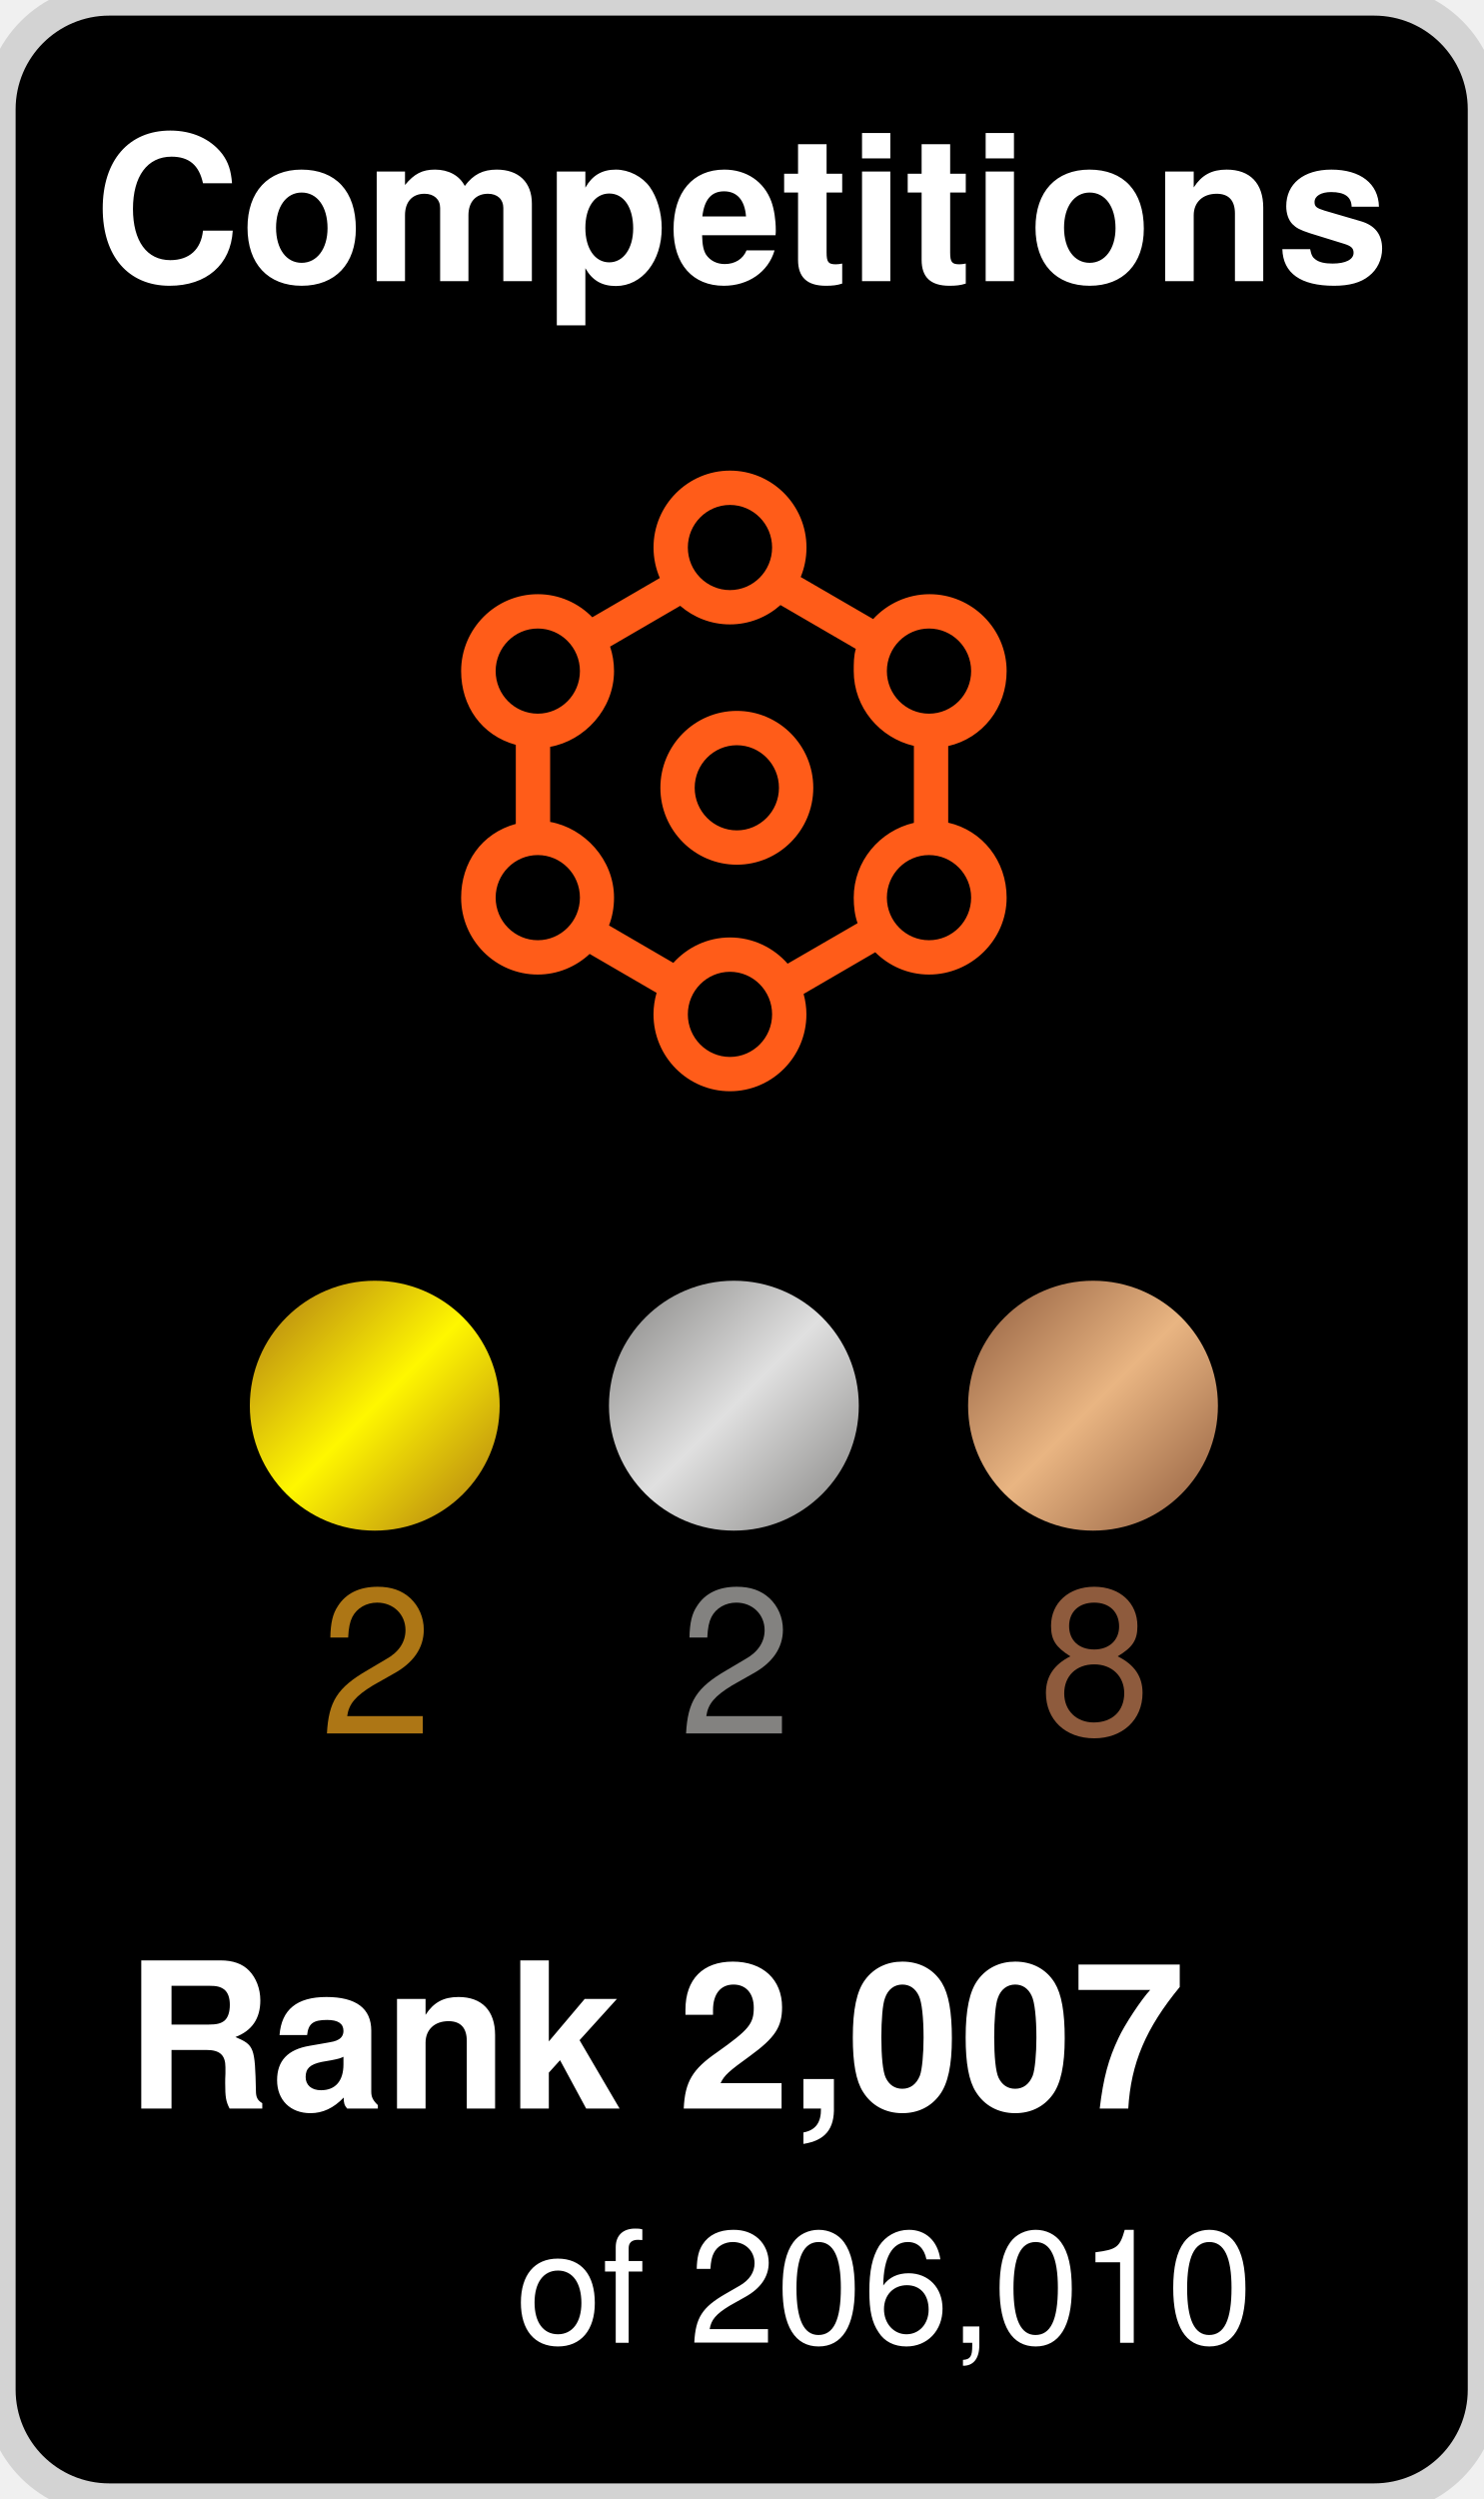
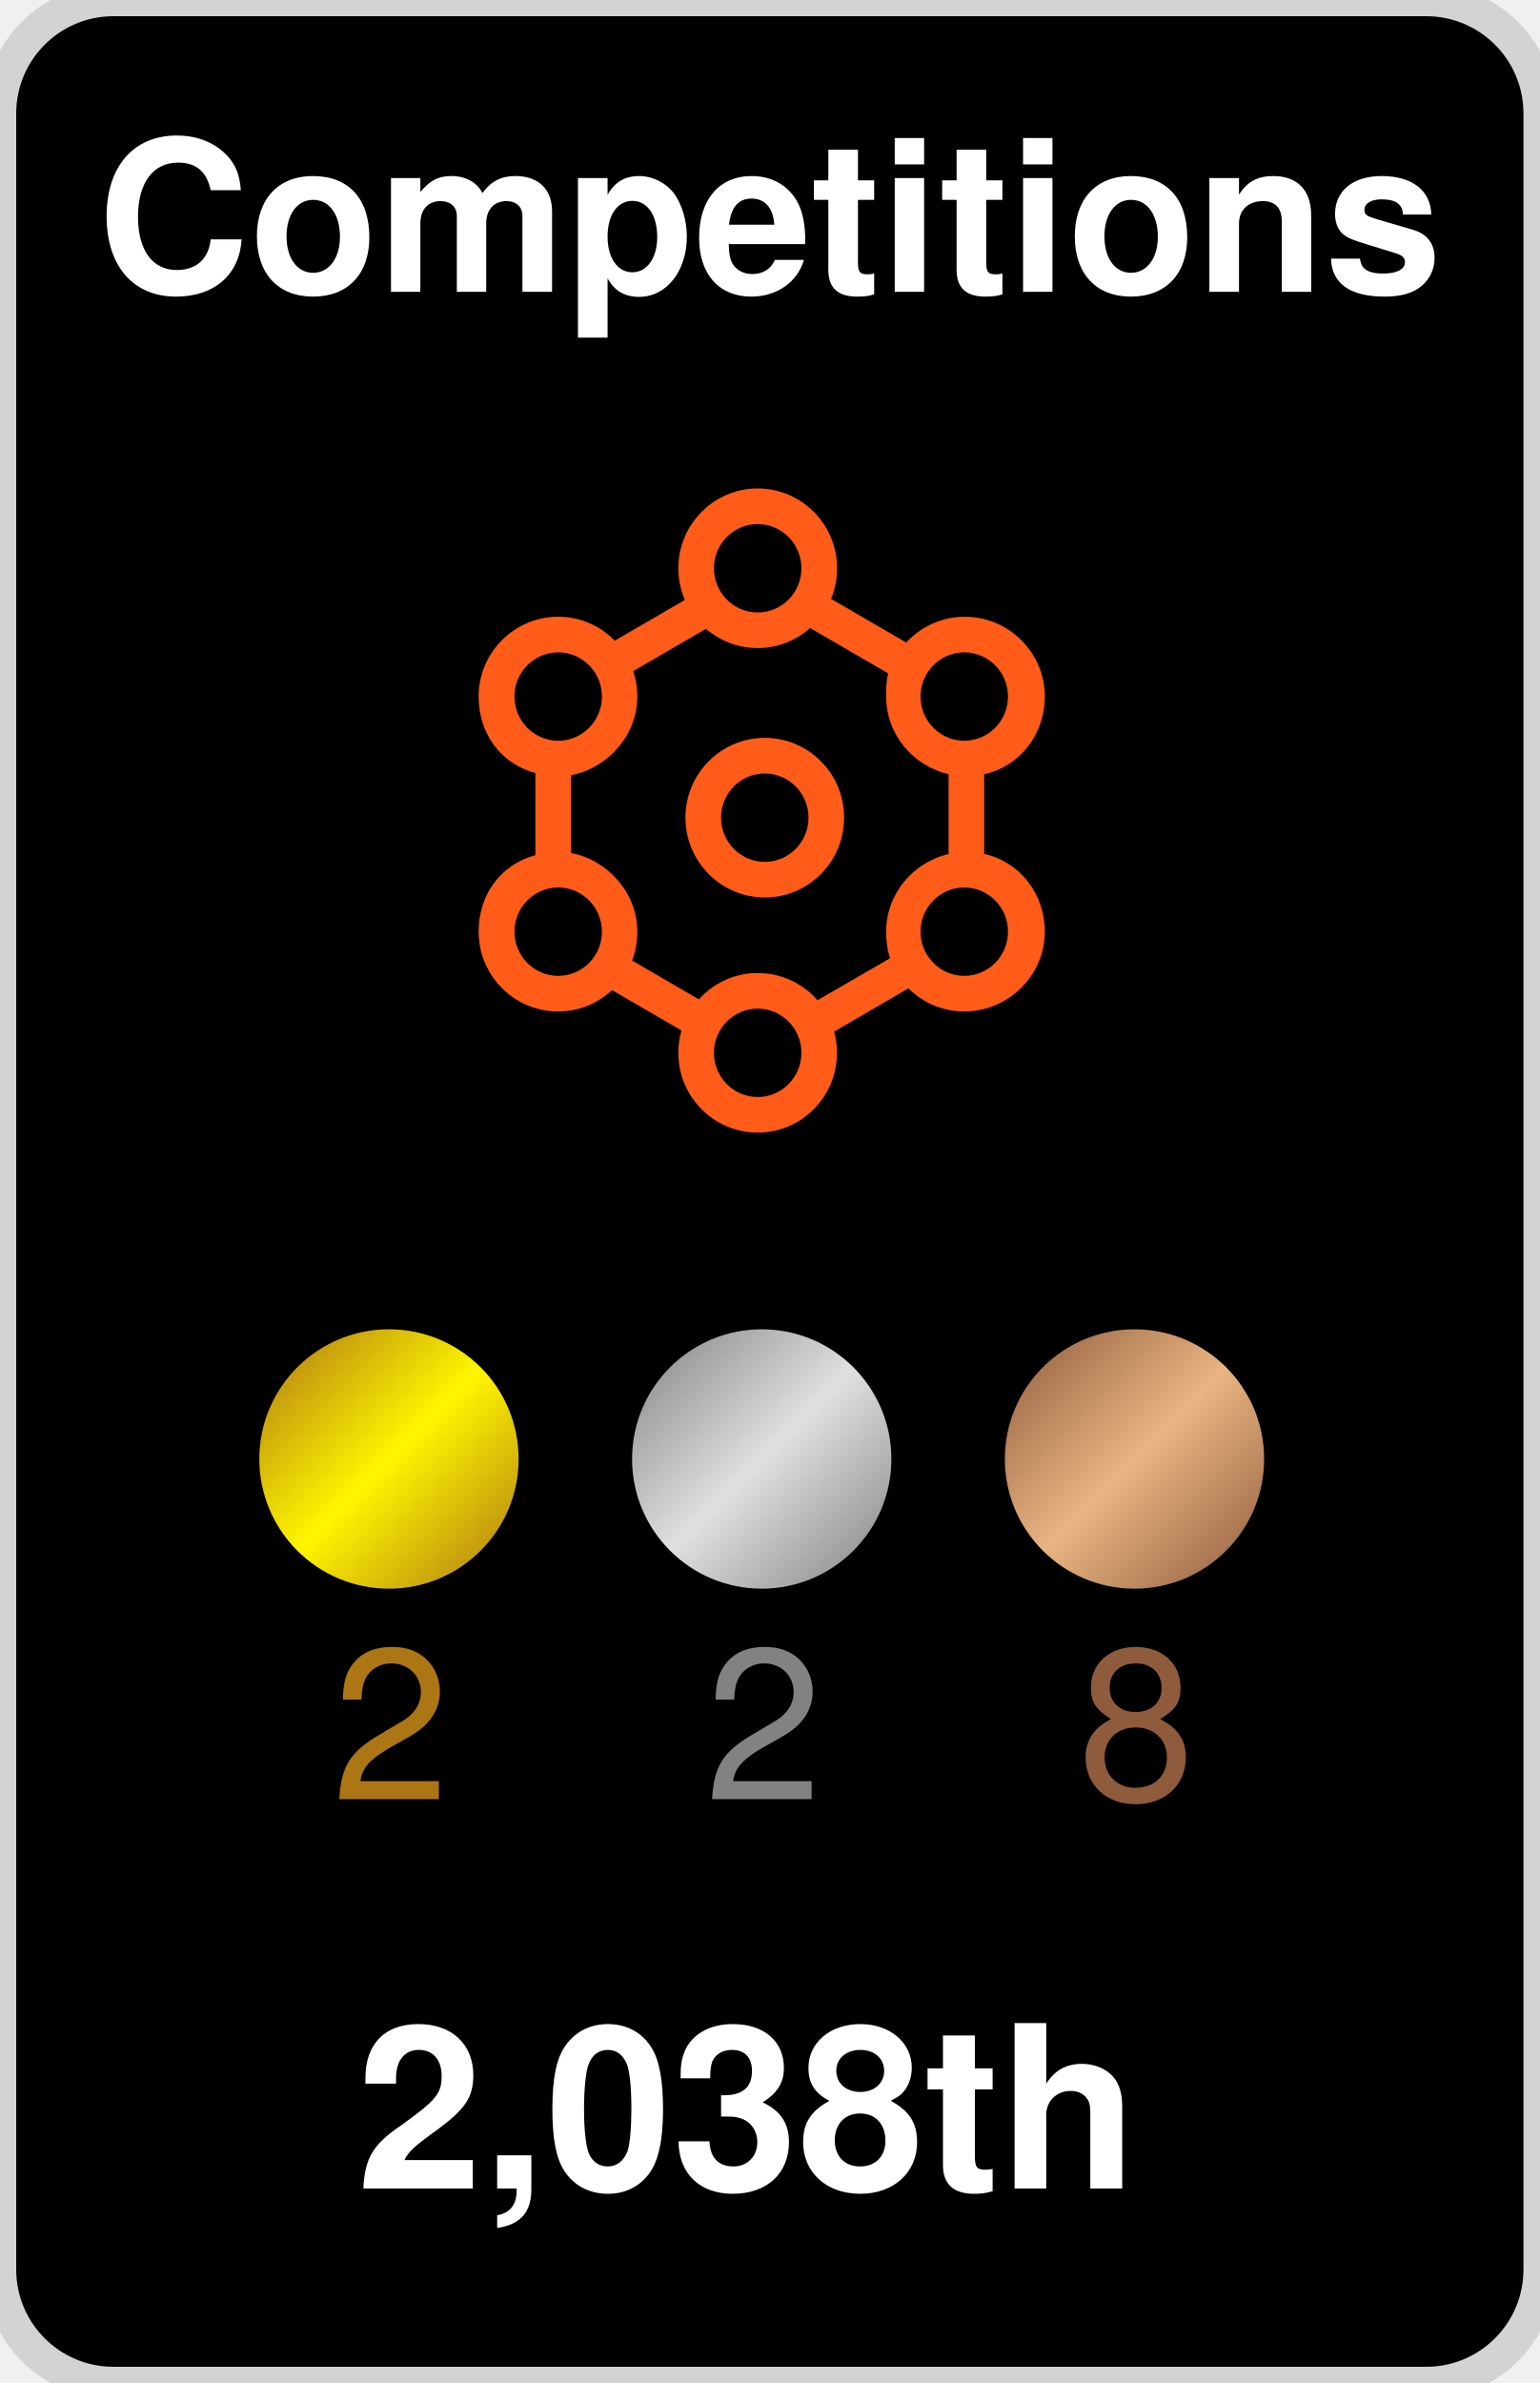
- <svg xmlns="http://www.w3.org/2000/svg" version="1.1" width="95" height="160">
-   <rect width="95" height="160" stroke-width="2" stroke="#d3d3d3" fill="black" rx="7" ry="7" />
+ <svg xmlns="http://www.w3.org/2000/svg" version="1.1" width="95" height="147">
+   <rect width="95" height="147" stroke-width="2" stroke="#d3d3d3" fill="black" rx="7" ry="7" />
  <svg version="1.1" x="27" y="30">
    <svg width="40" height="40" viewBox="0 0 40 40" fill="none">
      <path fill-rule="evenodd" clip-rule="evenodd" d="M32.496 30.198C31.009 30.198 29.798 28.975 29.798 27.472C29.798 25.969 31.009 24.746 32.496 24.746C33.984 24.746 35.195 25.969 35.195 27.472C35.195 28.975 33.984 30.198 32.496 30.198M19.749 30.021C18.311 30.021 17.019 30.652 16.122 31.649L12.002 29.252C12.216 28.699 12.324 28.1 12.324 27.472C12.324 25.038 10.43 23.016 8.232 22.623V17.816C10.43 17.423 12.324 15.401 12.324 12.966C12.324 12.418 12.237 11.891 12.072 11.398L16.562 8.788C17.419 9.528 18.532 9.978 19.747 9.978C20.989 9.978 22.122 9.508 22.985 8.739L27.81 11.544C27.674 11.995 27.676 12.472 27.676 12.966C27.676 15.294 29.331 17.244 31.529 17.756V22.683C29.331 23.195 27.676 25.145 27.676 27.472C27.676 28.046 27.741 28.595 27.922 29.107L23.442 31.701C22.544 30.674 21.213 30.021 19.749 30.021M22.448 34.944C22.448 36.448 21.237 37.671 19.749 37.671C18.261 37.671 17.051 36.448 17.051 34.944C17.051 33.442 18.261 32.219 19.749 32.219C21.237 32.219 22.448 33.442 22.448 34.944M7.442 30.198C5.954 30.198 4.743 28.975 4.743 27.472C4.743 25.969 5.954 24.746 7.442 24.746C8.929 24.746 10.14 25.969 10.14 27.472C10.14 28.975 8.929 30.198 7.442 30.198M10.14 12.966C10.14 14.47 8.929 15.693 7.442 15.693C5.954 15.693 4.743 14.47 4.743 12.966C4.743 11.464 5.954 10.241 7.442 10.241C8.929 10.241 10.14 11.464 10.14 12.966M17.051 5.054C17.051 3.552 18.261 2.329 19.749 2.329C21.237 2.329 22.448 3.552 22.448 5.054C22.448 6.558 21.237 7.781 19.749 7.781C18.261 7.781 17.051 6.558 17.051 5.054M32.496 10.241C33.984 10.241 35.195 11.464 35.195 12.966C35.195 14.47 33.984 15.693 32.496 15.693C31.009 15.693 29.798 14.47 29.798 12.966C29.798 11.464 31.009 10.241 32.496 10.241M37.468 12.966C37.468 10.252 35.234 8.043 32.534 8.043C31.112 8.043 29.815 8.659 28.92 9.636L24.279 6.943C24.52 6.361 24.65 5.723 24.65 5.054C24.65 2.34 22.451 0.131 19.752 0.131C17.052 0.131 14.854 2.34 14.854 5.054C14.854 5.748 14.999 6.408 15.257 7.007L10.933 9.521C10.045 8.61 8.808 8.043 7.442 8.043C4.742 8.043 2.532 10.252 2.532 12.966C2.532 15.199 3.836 17.087 6.034 17.688V22.751C3.836 23.352 2.532 25.239 2.532 27.472C2.532 30.187 4.735 32.396 7.435 32.396C8.718 32.396 9.889 31.892 10.763 31.076L15.05 33.568C14.923 34.006 14.852 34.467 14.852 34.944C14.852 37.66 17.049 39.868 19.749 39.868C22.449 39.868 24.645 37.66 24.645 34.944C24.645 34.492 24.579 34.055 24.465 33.638L29.054 30.969C29.94 31.85 31.155 32.396 32.496 32.396C35.196 32.396 37.468 30.187 37.468 27.472C37.468 25.13 35.924 23.168 33.726 22.672V17.766C35.924 17.27 37.468 15.309 37.468 12.966M20.189 23.165C18.701 23.165 17.49 21.942 17.49 20.439C17.49 18.936 18.701 17.713 20.189 17.713C21.677 17.713 22.887 18.936 22.887 20.439C22.887 21.942 21.677 23.165 20.189 23.165M20.189 15.515C17.489 15.515 15.293 17.724 15.293 20.439C15.293 23.154 17.489 25.363 20.189 25.363C22.889 25.363 25.085 23.154 25.085 20.439C25.085 17.724 22.889 15.515 20.189 15.515" fill="#FF5C19" />
    </svg>
  </svg>
  <defs>
    <linearGradient x1="0%" y1="0%" x2="100%" y2="100%" id="goldGradient">
      <stop stop-color="#ad7615" offset="0" />
      <stop stop-color="#fff700" offset="0.5" />
      <stop stop-color="#ad7615" offset="1" />
      <animate attributeName="x1" from="50%" to="0%" dur="4s" repeatCount="indefinite" />
      <animate attributeName="y1" from="50%" to="0%" dur="4s" repeatCount="indefinite" />
    </linearGradient>
    <linearGradient x1="0%" y1="0%" x2="100%" y2="100%" id="silverGradient">
      <stop stop-color="#838280" offset="0" />
      <stop stop-color="#e0e0e0" offset="0.5" />
      <stop stop-color="#838280" offset="1" />
      <animate attributeName="x1" from="50%" to="0%" dur="4s" repeatCount="indefinite" />
      <animate attributeName="y1" from="50%" to="0%" dur="4s" repeatCount="indefinite" />
    </linearGradient>
    <linearGradient x1="0%" y1="0%" x2="100%" y2="100%" id="bronzeGradient">
      <stop stop-color="#8e5b3d" offset="0" />
      <stop stop-color="#e9b582" offset="0.5" />
      <stop stop-color="#8e5b3d" offset="1" />
      <animate attributeName="x1" from="50%" to="0%" dur="4s" repeatCount="indefinite" />
      <animate attributeName="y1" from="50%" to="0%" dur="4s" repeatCount="indefinite" />
    </linearGradient>
  </defs>
  <circle r="8" cx="24" cy="90" fill="url(#goldGradient)" />
  <circle r="8" cx="47" cy="90" fill="url(#silverGradient)" />
  <circle r="8" cx="70" cy="90" fill="url(#bronzeGradient)" />
  <text x="6" y="18" font-family="'Ubuntu','Helvetica', 'Arial', sans-serif" font-weight="bold" font-size="13" fill="white">Competitions</text>
  <text x="20.5" y="111" font-family="'Ubuntu', 'Helvetica', 'Arial', sans-serif" font-size="13" fill="#AD7615">2</text>
  <text x="43.5" y="111" font-family="'Ubuntu', 'Helvetica', 'Arial', sans-serif" font-size="13" fill="#838280">2</text>
  <text x="66.5" y="111" font-family="'Ubuntu', 'Helvetica', 'Arial', sans-serif" font-size="13" fill="#8E5B3D">8</text>
-   <text x="8" y="135" font-family="'Ubuntu', 'Helvetica', 'Arial', sans-serif" font-weight="bold" font-size="13" fill="white">Rank 2,007</text>
-   <text x="33" y="150" font-family="'Ubuntu', 'Helvetica', 'Arial', sans-serif" font-size="10" fill="white">of 206,010</text>
+   <text x="22" y="135" font-family="'Ubuntu', 'Helvetica', 'Arial', sans-serif" font-weight="bold" font-size="14" fill="white">2,038th</text>
</svg>
